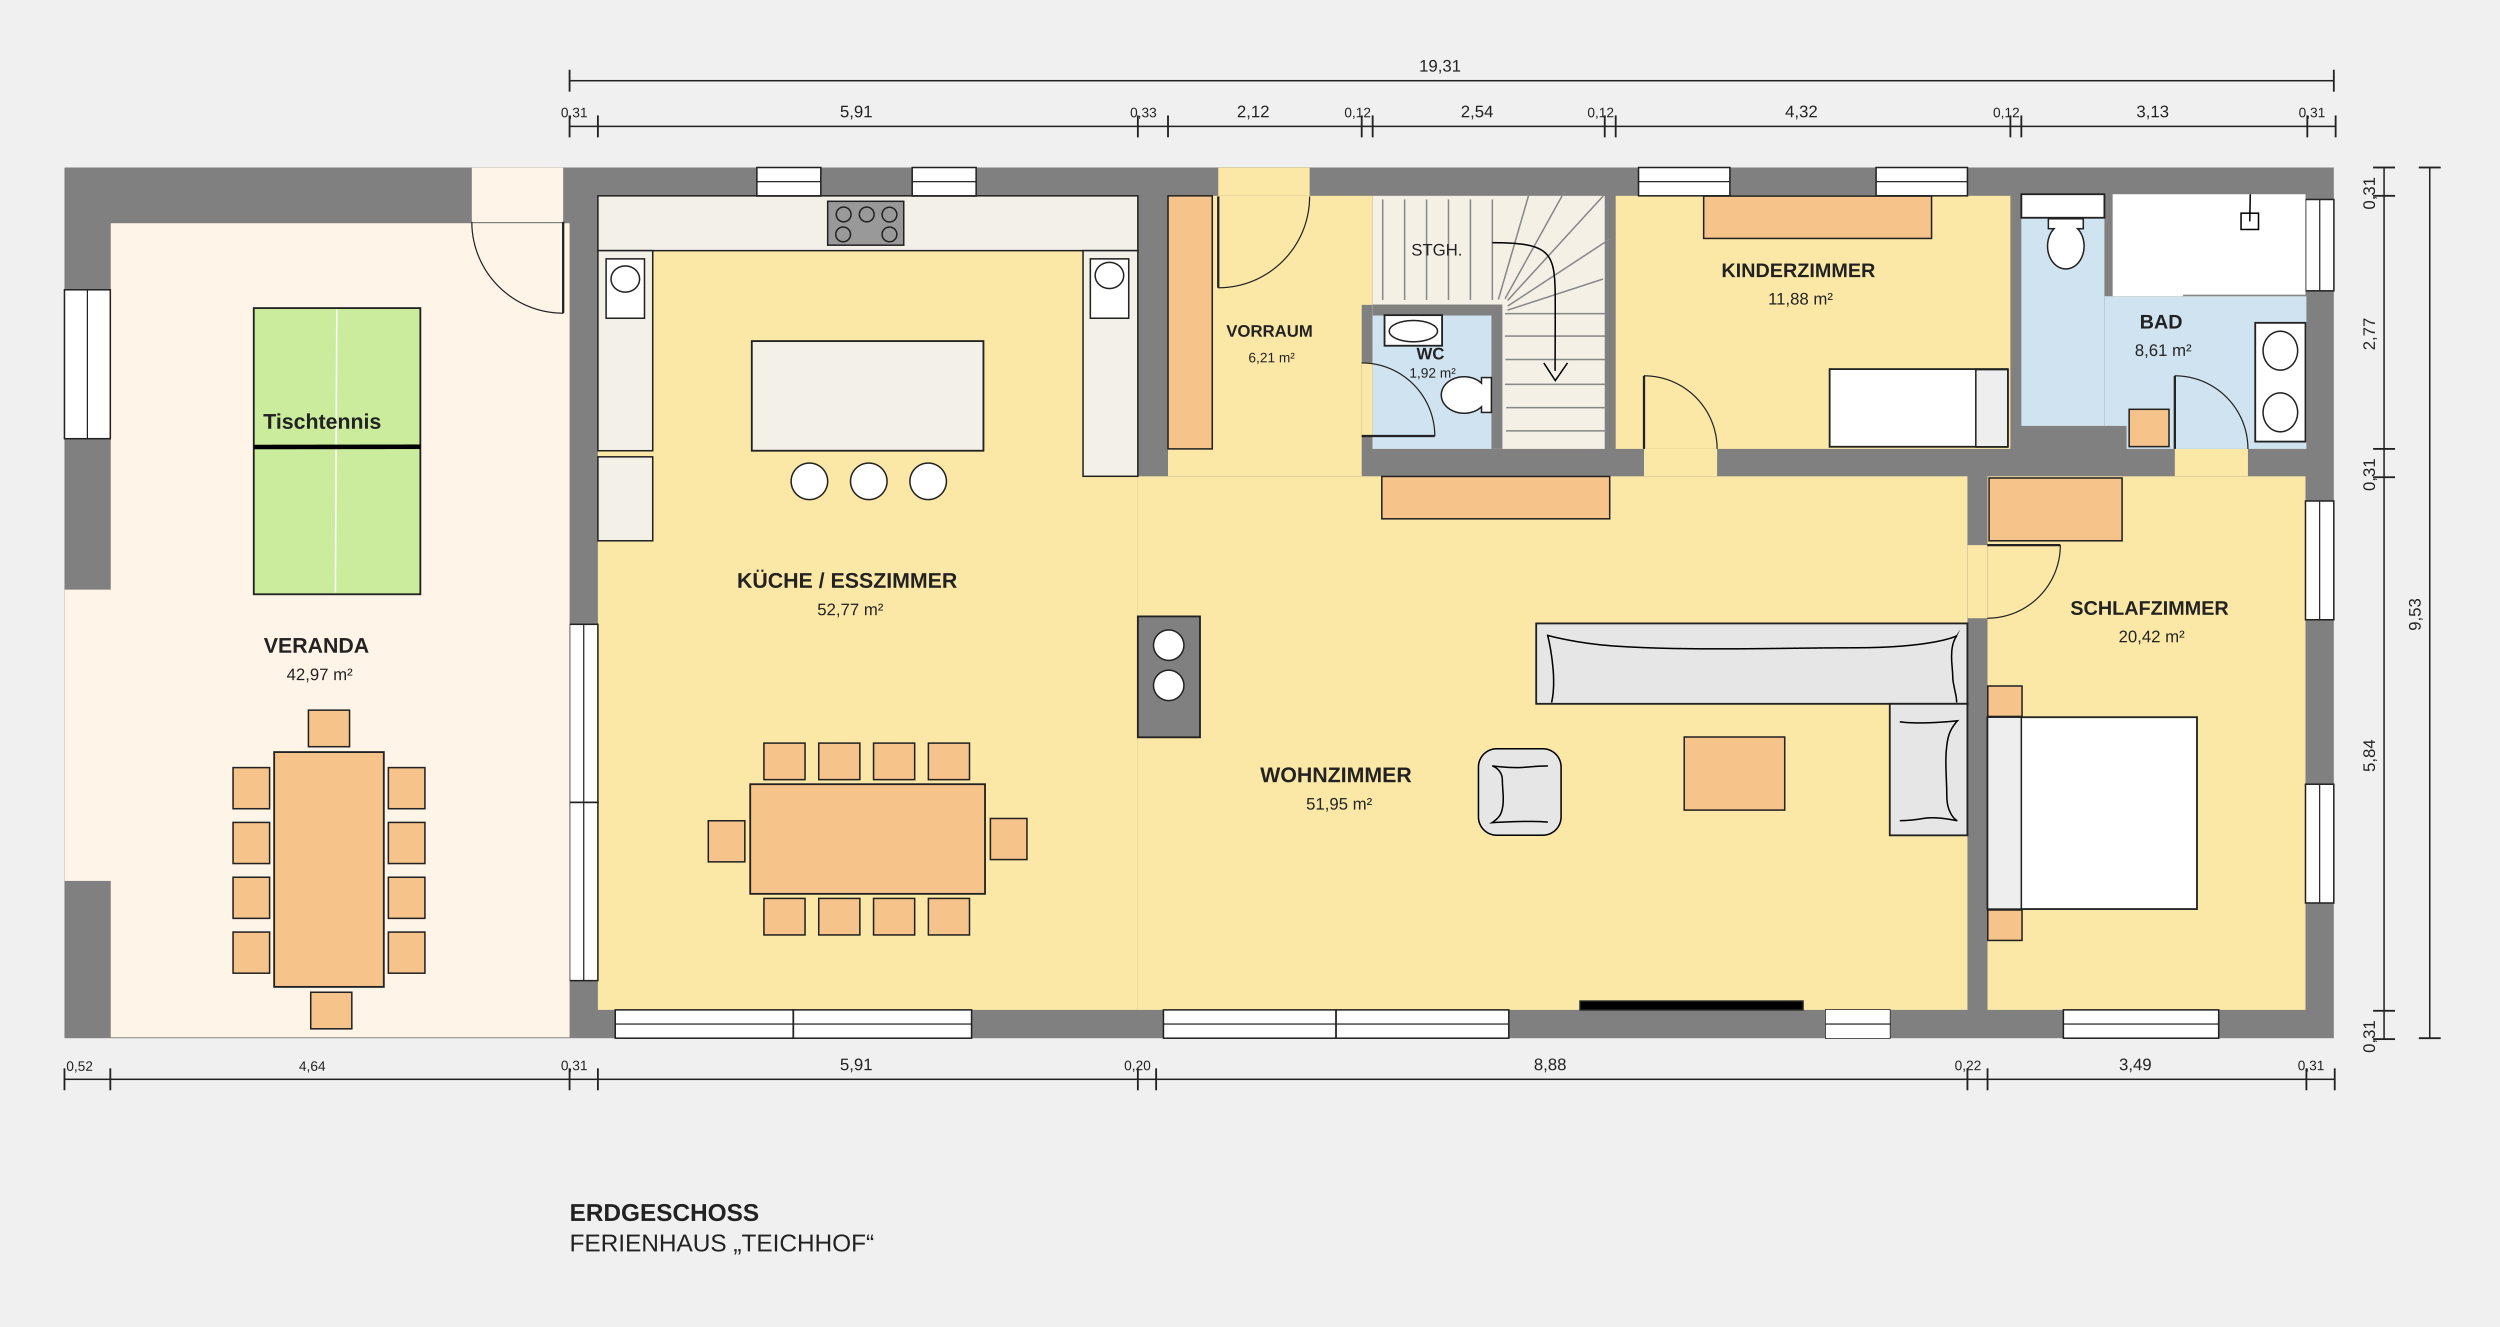
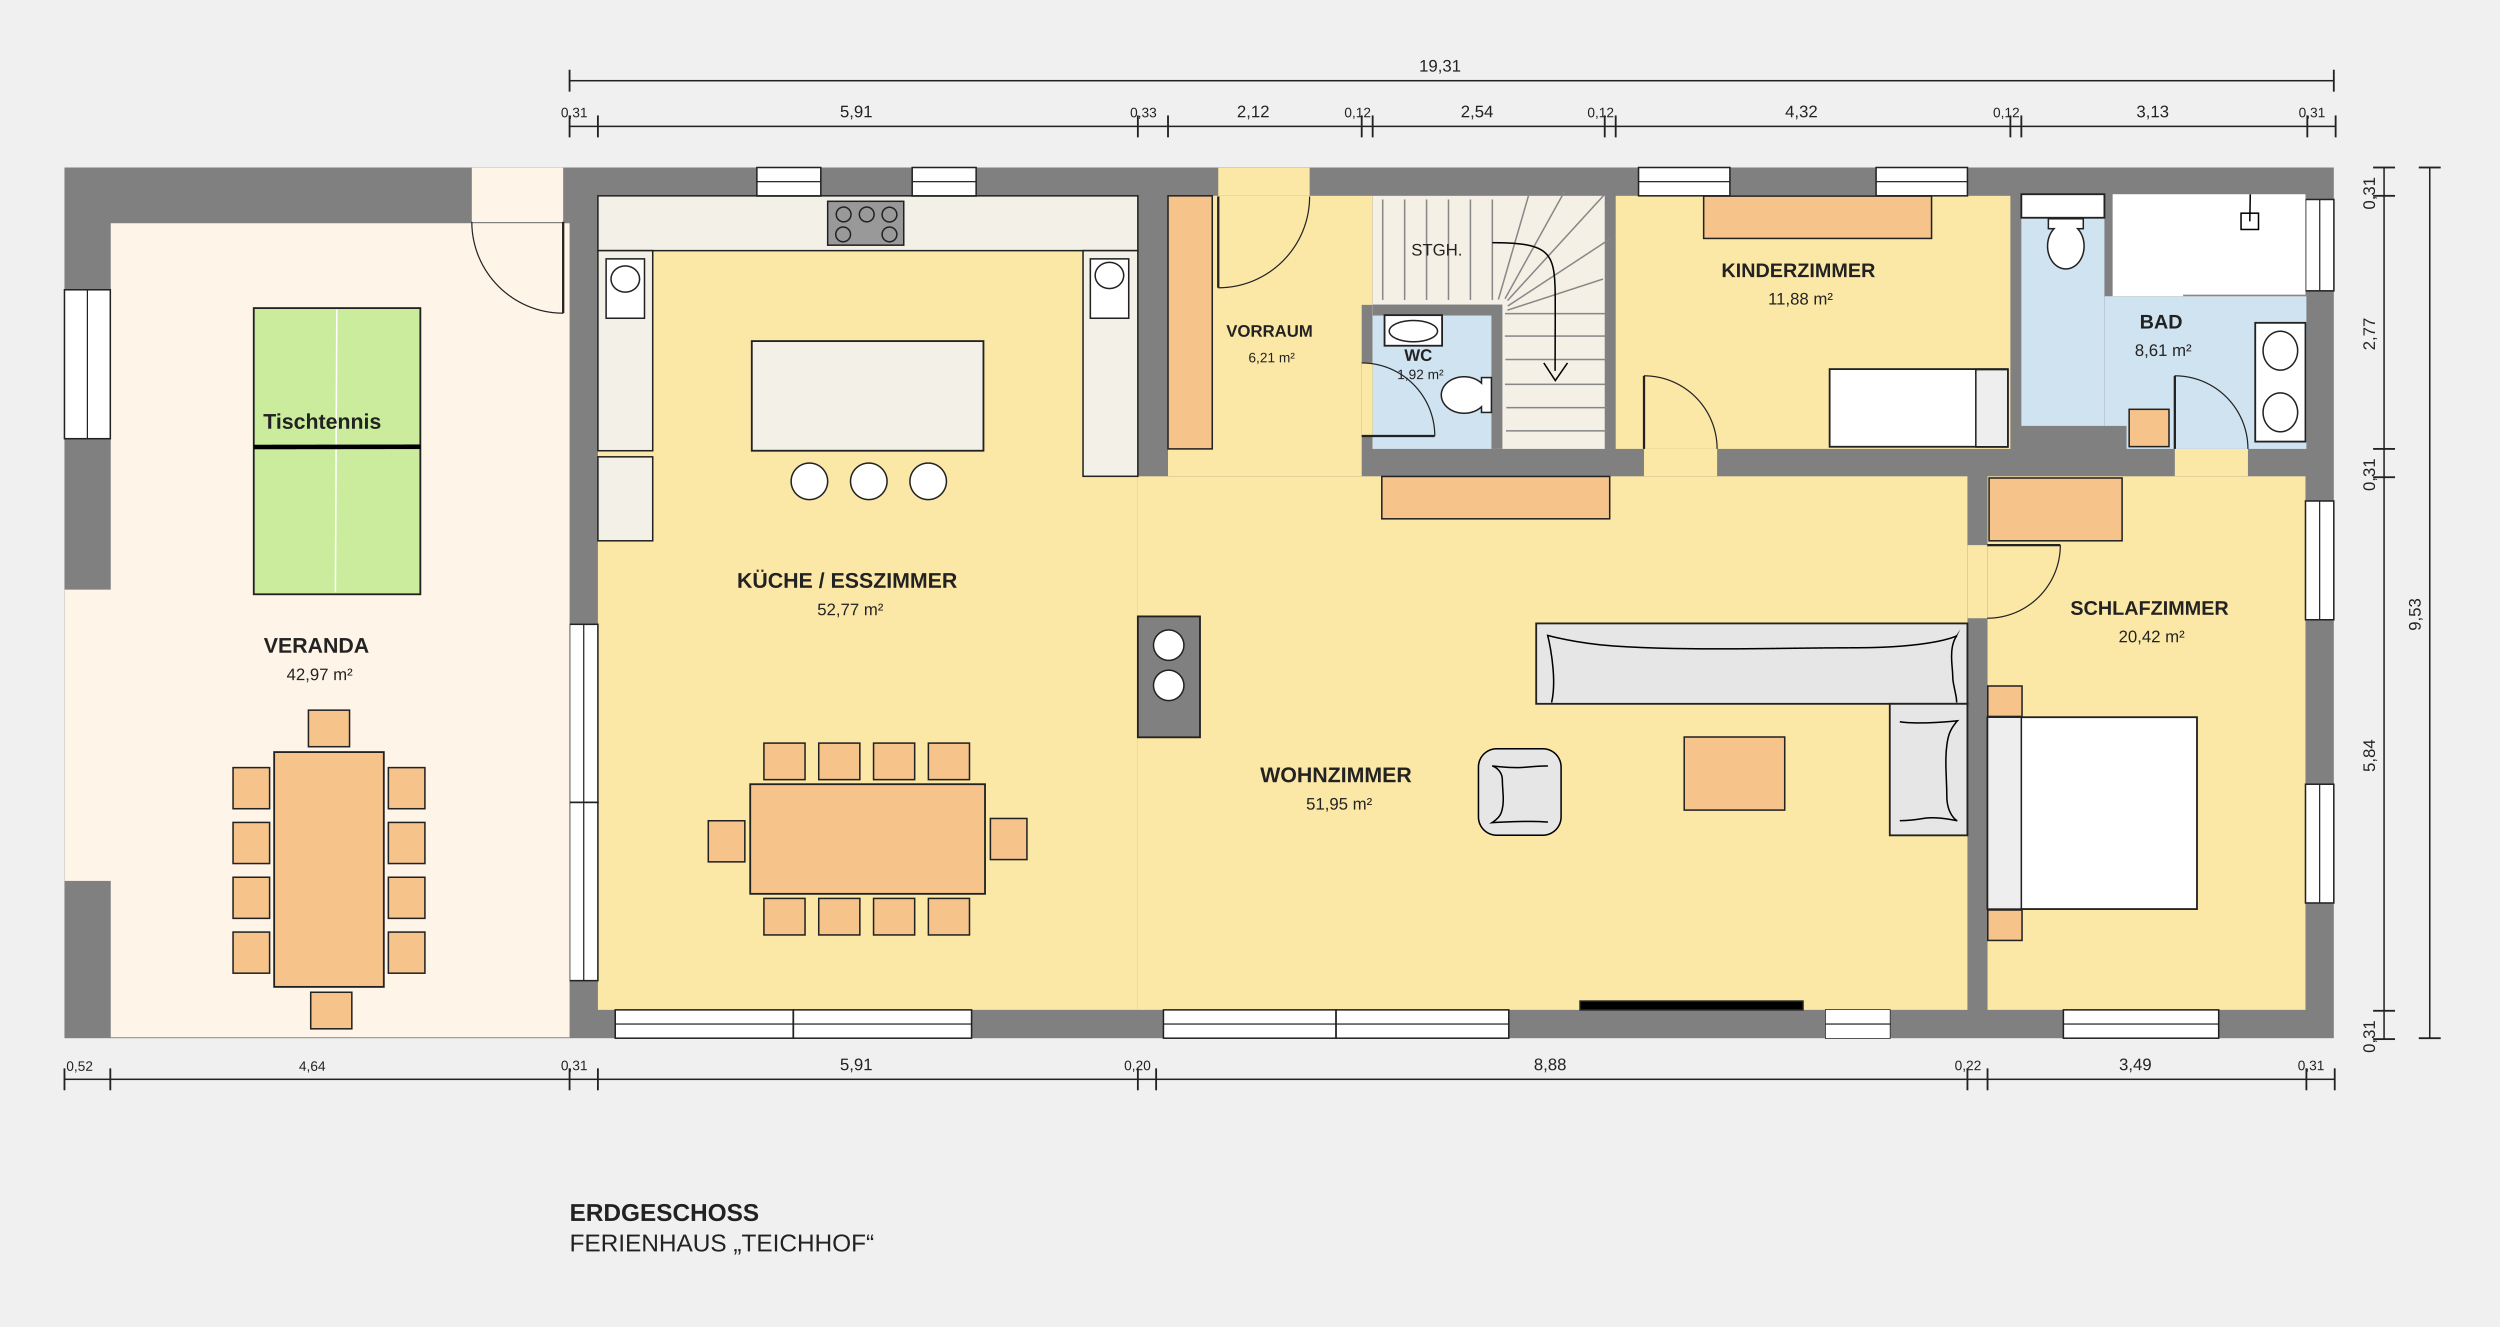
<svg xmlns="http://www.w3.org/2000/svg" width="1641.785" height="871" viewBox="0 0 1641.785 871">
  <g id="Layer_1" data-name="Layer 1">
    <rect x="42.336" y="110" width="1490.31" height="571.8" fill="#808080" />
    <rect x="392.646" y="128.6" width="354.6" height="534.6" fill="#fbe8a6" />
    <polygon points="767.046,128.6 901.446,128.6 901.446,200.2 894.246,200.2 894.246,312.8 767.046,312.8" fill="#fbe8a6" />
    <rect x="901.446" y="128.6" width="152.4" height="166.2" fill="#f4f0e6" />
    <rect x="1061.046" y="128.6" width="259.2" height="166.2" fill="#fbe8a6" />
    <rect x="1327.446" y="128.6" width="54.557" height="151.09" fill="#cfe3f1" />
    <rect x="747.246" y="312.8" width="544.8" height="350.4" fill="#fbe8a6" />
    <rect x="1305.246" y="312.8" width="208.8" height="350.4" fill="#fbe8a6" />
    <rect x="901.446" y="200" width="85.2" height="94.8" fill="#808080" />
    <rect x="901.446" y="207.2" width="78" height="87.6" fill="#cfe3f1" />
    <rect x="747.246" y="404.811" width="40.8" height="79.396" fill="#808080" stroke="#222222" stroke-width="1.2" />
    <line x1="908.046" y1="131" x2="908.046" y2="197" fill="#000000" stroke="#888888" />
    <line x1="922.446" y1="131" x2="922.446" y2="197" fill="#000000" stroke="#888888" />
    <line x1="936.846" y1="131" x2="936.846" y2="197" fill="#000000" stroke="#888888" />
    <line x1="951.246" y1="131" x2="951.246" y2="197" fill="#000000" stroke="#888888" />
    <line x1="965.646" y1="131" x2="965.646" y2="197" fill="#000000" stroke="#888888" />
    <line x1="980.046" y1="131" x2="980.046" y2="197" fill="#000000" stroke="#888888" />
    <line x1="1053.244" y1="128.257" x2="990.024" y2="197.346" fill="#000000" stroke="#888888" />
    <line x1="1057.112" y1="157.024" x2="990.196" y2="200.952" fill="#000000" stroke="#888888" />
    <line x1="1052.729" y1="183.244" x2="989.973" y2="203.681" fill="#000000" stroke="#888888" />
    <text transform="matrix(1 0 0 1 951.246 167.813)" x="0" y="0" xml:space="preserve" font-family="Arial, sans-serif" font-size="11" fill="#222222" text-anchor="middle">
      <tspan x="0" y="0">STGH.</tspan>
    </text>
    <rect x="767.046" y="128.6" width="29.066" height="166.2" fill="#f6c38b" stroke="#222222" />
    <rect x="392.646" y="128.6" width="354.6" height="36" fill="#f3f0e8" stroke="#222222" />
    <rect x="392.646" y="164.6" width="36" height="131.4" fill="#f3f0e8" stroke="#222222" />
    <rect x="711.246" y="164.6" width="36" height="148.2" fill="#f3f0e8" stroke="#222222" />
    <rect x="398.046" y="170" width="25.2" height="39" fill="#ffffff" stroke="#222222" />
    <rect x="716.046" y="170" width="25.2" height="39" fill="#ffffff" stroke="#222222" />
    <rect x="543.546" y="132.2" width="49.949" height="28.8" fill="#999999" stroke="#222222" />
    <rect x="493.708" y="224" width="152.138" height="72" fill="#f3f0e8" stroke="#222222" stroke-width="1.2" />
    <circle cx="531.546" cy="316.1" r="12" fill="#ffffff" stroke="#222222" />
    <circle cx="570.546" cy="316.1" r="12" fill="#ffffff" stroke="#222222" />
    <circle cx="609.546" cy="316.1" r="12" fill="#ffffff" stroke="#222222" />
    <rect x="492.677" y="515" width="154.2" height="72" fill="#f6c38b" stroke="#222222" stroke-width="1.2" />
    <rect x="501.677" y="488" width="27" height="24" fill="#f6c38b" stroke="#222222" />
    <rect x="501.677" y="590" width="27" height="24" fill="#f6c38b" stroke="#222222" />
    <rect x="537.677" y="488" width="27" height="24" fill="#f6c38b" stroke="#222222" />
    <rect x="537.677" y="590" width="27" height="24" fill="#f6c38b" stroke="#222222" />
    <rect x="573.677" y="488" width="27" height="24" fill="#f6c38b" stroke="#222222" />
    <rect x="573.677" y="590" width="27" height="24" fill="#f6c38b" stroke="#222222" />
    <rect x="609.677" y="488" width="27" height="24" fill="#f6c38b" stroke="#222222" />
    <rect x="609.677" y="590" width="27" height="24" fill="#f6c38b" stroke="#222222" />
    <text transform="matrix(1 0 0 1 566.046 386)" x="0" y="0" xml:space="preserve" font-family="Arial, sans-serif" font-size="14" font-weight="600" fill="#222222" text-anchor="middle">
      <tspan x="0" y="0">KÜCHE / ESSZIMMER</tspan>
    </text>
    <text transform="matrix(1 0 0 1 566.046 404)" x="0" y="0" xml:space="preserve" font-family="Arial, sans-serif" font-size="11" fill="#222222" text-anchor="middle">
      <tspan x="0" y="0">52,77 m²</tspan>
    </text>
    <text transform="matrix(1 0 0 1 887.077 513.669)" x="0" y="0" xml:space="preserve" font-family="Arial, sans-serif" font-size="14" font-weight="600" fill="#222222" text-anchor="middle">
      <tspan x="0" y="0">WOHNZIMMER</tspan>
    </text>
    <text transform="matrix(1 0 0 1 887.077 531.669)" x="0" y="0" xml:space="preserve" font-family="Arial, sans-serif" font-size="11" fill="#222222" text-anchor="middle">
      <tspan x="0" y="0">51,95 m²</tspan>
    </text>
    <rect x="1008.846" y="409.407" width="283.194" height="52.8" fill="#e6e6e6" stroke="#222222" stroke-width="1.2" />
    <rect x="1241.04" y="462.207" width="51" height="86.377" fill="#e6e6e6" stroke="#222222" stroke-width="1.2" />
    <rect x="1106.046" y="484" width="66" height="48" fill="#f6c38b" stroke="#222222" />
    <rect x="1037.646" y="657.433" width="146.4" height="5.767" fill="#000000" stroke="#222222" />
    <rect x="1306.246" y="313.9" width="87.362" height="41.247" fill="#f6c38b" stroke="#222222" />
    <text transform="matrix(1 0 0 1 1190.046 182)" x="0" y="0" xml:space="preserve" font-family="Arial, sans-serif" font-size="13" font-weight="600" fill="#222222" text-anchor="middle">
      <tspan x="0" y="0">KINDERZIMMER</tspan>
    </text>
    <text transform="matrix(1 0 0 1 1190.046 200)" x="0" y="0" xml:space="preserve" font-family="Arial, sans-serif" font-size="11" fill="#222222" text-anchor="middle">
      <tspan x="0" y="0">11,88 m²</tspan>
    </text>
    <rect x="1201.546" y="242.395" width="117" height="51" fill="#ffffff" stroke="#222222" stroke-width="1.2" />
    <rect x="1297.546" y="242.726" width="21" height="50.669" fill="#eeeeee" stroke="#222222" />
    <text transform="matrix(1 0 0 1 841.354 221.133)" x="0" y="0" xml:space="preserve" font-family="Arial, sans-serif" font-size="11" font-weight="600" fill="#222222" text-anchor="middle">
      <tspan x="0" y="0">VORRAUM</tspan>
    </text>
    <text transform="matrix(1 0 0 1 841.354 237.933)" x="0" y="0" xml:space="preserve" font-family="Arial, sans-serif" font-size="9" fill="#222222" text-anchor="middle">
      <tspan x="0" y="0">6,21 m²</tspan>
    </text>
-     <text transform="matrix(1 0 0 1 947.046 236)" x="0" y="0" xml:space="preserve" font-family="Arial, sans-serif" font-size="11" font-weight="600" fill="#222222" text-anchor="middle">
+     <text transform="matrix(1 0 0 1 939.046 237)" x="0" y="0" xml:space="preserve" font-family="Arial, sans-serif" font-size="11" font-weight="600" fill="#222222" text-anchor="middle">
      <tspan x="0" y="0">WC</tspan>
    </text>
-     <text transform="matrix(1 0 0 1 947.046 248)" x="0" y="0" xml:space="preserve" font-family="Arial, sans-serif" font-size="9" fill="#222222" text-anchor="middle">
+     <text transform="matrix(1 0 0 1 939.046 249)" x="0" y="0" xml:space="preserve" font-family="Arial, sans-serif" font-size="9" fill="#222222" text-anchor="middle">
      <tspan x="0" y="0">1,92 m²</tspan>
    </text>
    <text transform="matrix(1 0 0 1 1420.651 403.769)" x="0" y="0" xml:space="preserve" font-family="Arial, sans-serif" font-size="13" font-weight="600" fill="#222222" text-anchor="middle">
      <tspan x="0" y="0">SCHLAFZIMMER</tspan>
    </text>
    <text transform="matrix(1 0 0 1 1420.651 421.769)" x="0" y="0" xml:space="preserve" font-family="Arial, sans-serif" font-size="11" fill="#222222" text-anchor="middle">
      <tspan x="0" y="0">20,42 m²</tspan>
    </text>
    <rect x="1305.246" y="471" width="137.547" height="126" fill="#ffffff" stroke="#222222" stroke-width="1.2" />
    <rect x="1305.246" y="471" width="22.2" height="126" fill="#eeeeee" stroke="#222222" />
    <rect x="497.046" y="110" width="42" height="18.6" fill="#ffffff" stroke="#222222" />
    <line x1="497.046" y1="119.3" x2="539.046" y2="119.3" fill="#000000" stroke="#222222" stroke-width="0.8" />
    <rect x="599.046" y="110" width="42" height="18.6" fill="#ffffff" stroke="#222222" />
    <line x1="599.046" y1="119.3" x2="641.046" y2="119.3" fill="#000000" stroke="#222222" stroke-width="0.8" />
    <rect x="1076.046" y="110" width="60" height="18.6" fill="#ffffff" stroke="#222222" />
    <line x1="1076.046" y1="119.3" x2="1136.046" y2="119.3" fill="#000000" stroke="#222222" stroke-width="0.8" />
    <rect x="1232.046" y="110" width="60" height="18.6" fill="#ffffff" stroke="#222222" />
    <line x1="1232.046" y1="119.3" x2="1292.046" y2="119.3" fill="#000000" stroke="#222222" stroke-width="0.8" />
    <rect x="374.046" y="410" width="18.6" height="117" fill="#ffffff" stroke="#222222" />
    <line x1="383.346" y1="410" x2="383.346" y2="527" fill="#000000" stroke="#222222" stroke-width="0.8" />
    <rect x="374.046" y="527" width="18.6" height="117" fill="#ffffff" stroke="#222222" />
    <line x1="383.346" y1="527" x2="383.346" y2="644" fill="#000000" stroke="#222222" stroke-width="0.8" />
    <rect x="404.046" y="663.2" width="117" height="18.6" fill="#ffffff" stroke="#222222" />
    <line x1="404.046" y1="672.5" x2="521.046" y2="672.5" fill="#000000" stroke="#222222" stroke-width="0.8" />
    <rect x="521.046" y="663.2" width="117" height="18.6" fill="#ffffff" stroke="#222222" />
    <line x1="521.046" y1="672.5" x2="638.046" y2="672.5" fill="#000000" stroke="#222222" stroke-width="0.8" />
    <rect x="764.046" y="663.2" width="113.4" height="18.6" fill="#ffffff" stroke="#222222" />
    <line x1="764.046" y1="672.5" x2="877.446" y2="672.5" fill="#000000" stroke="#222222" stroke-width="0.8" />
    <rect x="877.446" y="663.2" width="113.4" height="18.6" fill="#ffffff" stroke="#222222" />
    <line x1="877.446" y1="672.5" x2="990.846" y2="672.5" fill="#000000" stroke="#222222" stroke-width="0.8" />
    <rect x="1514.046" y="329" width="18.6" height="78" fill="#ffffff" stroke="#222222" />
    <line x1="1523.346" y1="329" x2="1523.346" y2="407" fill="#000000" stroke="#222222" stroke-width="0.8" />
    <rect x="1514.046" y="515" width="18.6" height="78" fill="#ffffff" stroke="#222222" />
    <line x1="1523.346" y1="515" x2="1523.346" y2="593" fill="#000000" stroke="#222222" stroke-width="0.8" />
    <rect x="1355.046" y="663.2" width="102" height="18.6" fill="#ffffff" stroke="#222222" />
    <line x1="1355.046" y1="672.5" x2="1457.046" y2="672.5" fill="#000000" stroke="#222222" stroke-width="0.8" />
    <rect x="1199.046" y="663.2" width="42" height="18.6" fill="#ffffff" stroke="#222222" />
    <line x1="1199.046" y1="672.5" x2="1241.046" y2="672.5" fill="#000000" stroke="#222222" stroke-width="0.8" />
    <rect x="800.046" y="110" width="60" height="18.6" fill="#fbe8a6" />
    <line x1="800.046" y1="129" x2="800.046" y2="189" fill="#000000" stroke="#222222" stroke-width="1.5" />
    <path d="M860.046 129 C860.046 162.137 833.183 189 800.046 189" fill="none" stroke="#222222" stroke-width="0.8" />
    <rect x="1079.646" y="294.8" width="48" height="18" fill="#fbe8a6" />
    <line x1="1079.646" y1="294.8" x2="1079.646" y2="246.8" fill="#000000" stroke="#222222" stroke-width="1.5" />
    <path d="M1127.646 294.8 C1127.646 268.29 1106.156 246.8 1079.646 246.8" fill="none" stroke="#222222" stroke-width="0.8" />
    <rect x="1428.246" y="294.8" width="48" height="18" fill="#fbe8a6" />
    <rect x="894.246" y="238.331" width="7.2" height="48" fill="#fbe8a6" />
    <line x1="894.246" y1="286.331" x2="942.246" y2="286.331" fill="#000000" stroke="#222222" stroke-width="1.5" />
    <path d="M894.246 238.331 C920.756 238.331 942.246 259.821 942.246 286.331" fill="none" stroke="#222222" stroke-width="0.8" />
    <rect x="1292.046" y="358" width="13.2" height="48" fill="#fbe8a6" />
    <line x1="1305.046" y1="358" x2="1353.046" y2="358" fill="#000000" stroke="#222222" stroke-width="1.5" />
    <path d="M1305.046 406 C1331.556 406 1353.046 384.51 1353.046 358" fill="none" stroke="#222222" stroke-width="0.8" />
    <rect x="1199.046" y="663.2" width="42" height="18.6" fill="#ffffff" />
    <line x1="374.046" y1="83" x2="1533.846" y2="83" fill="#000000" stroke="#222222" />
    <line x1="374.046" y1="75.8" x2="374.046" y2="90.2" fill="#000000" stroke="#222222" stroke-width="1.2" />
    <line x1="392.646" y1="75.8" x2="392.646" y2="90.2" fill="#000000" stroke="#222222" stroke-width="1.2" />
    <line x1="747.246" y1="75.8" x2="747.246" y2="90.2" fill="#000000" stroke="#222222" stroke-width="1.2" />
    <line x1="767.046" y1="75.8" x2="767.046" y2="90.2" fill="#000000" stroke="#222222" stroke-width="1.2" />
    <line x1="894.246" y1="75.8" x2="894.246" y2="90.2" fill="#000000" stroke="#222222" stroke-width="1.2" />
    <line x1="901.446" y1="75.8" x2="901.446" y2="90.2" fill="#000000" stroke="#222222" stroke-width="1.2" />
    <line x1="1053.846" y1="75.8" x2="1053.846" y2="90.2" fill="#000000" stroke="#222222" stroke-width="1.2" />
    <line x1="1061.046" y1="75.8" x2="1061.046" y2="90.2" fill="#000000" stroke="#222222" stroke-width="1.2" />
    <line x1="1320.246" y1="75.8" x2="1320.246" y2="90.2" fill="#000000" stroke="#222222" stroke-width="1.2" />
    <line x1="1327.446" y1="75.8" x2="1327.446" y2="90.2" fill="#000000" stroke="#222222" stroke-width="1.2" />
    <line x1="1515.246" y1="75.8" x2="1515.246" y2="90.2" fill="#000000" stroke="#222222" stroke-width="1.2" />
    <line x1="1533.846" y1="75.8" x2="1533.846" y2="90.2" fill="#000000" stroke="#222222" stroke-width="1.2" />
    <text transform="matrix(1 0 0 1 383.346 77)" x="0" y="0" xml:space="preserve" font-family="Arial, sans-serif" font-size="9" fill="#222222" text-anchor="middle">
      <tspan x="0" y="0">0,31</tspan>
    </text>
    <text transform="matrix(1 0 0 1 569.946 77)" x="0" y="0" xml:space="preserve" font-family="Arial, sans-serif" font-size="11" fill="#222222" text-anchor="middle">
      <tspan x="0" y="0">5,91</tspan>
    </text>
    <text transform="matrix(1 0 0 1 757.146 77)" x="0" y="0" xml:space="preserve" font-family="Arial, sans-serif" font-size="9" fill="#222222" text-anchor="middle">
      <tspan x="0" y="0">0,33</tspan>
    </text>
    <text transform="matrix(1 0 0 1 830.646 77)" x="0" y="0" xml:space="preserve" font-family="Arial, sans-serif" font-size="11" fill="#222222" text-anchor="middle">
      <tspan x="0" y="0">2,12</tspan>
    </text>
    <text transform="matrix(1 0 0 1 897.846 77)" x="0" y="0" xml:space="preserve" font-family="Arial, sans-serif" font-size="9" fill="#222222" text-anchor="middle">
      <tspan x="0" y="0">0,12</tspan>
    </text>
    <text transform="matrix(1 0 0 1 977.646 77)" x="0" y="0" xml:space="preserve" font-family="Arial, sans-serif" font-size="11" fill="#222222" text-anchor="middle">
      <tspan x="0" y="0">2,54</tspan>
    </text>
    <text transform="matrix(1 0 0 1 1057.446 77)" x="0" y="0" xml:space="preserve" font-family="Arial, sans-serif" font-size="9" fill="#222222" text-anchor="middle">
      <tspan x="0" y="0">0,12</tspan>
    </text>
    <text transform="matrix(1 0 0 1 1190.646 77)" x="0" y="0" xml:space="preserve" font-family="Arial, sans-serif" font-size="11" fill="#222222" text-anchor="middle">
      <tspan x="0" y="0">4,32</tspan>
    </text>
    <text transform="matrix(1 0 0 1 1323.846 77)" x="0" y="0" xml:space="preserve" font-family="Arial, sans-serif" font-size="9" fill="#222222" text-anchor="middle">
      <tspan x="0" y="0">0,12</tspan>
    </text>
    <text transform="matrix(1 0 0 1 1421.346 77)" x="0" y="0" xml:space="preserve" font-family="Arial, sans-serif" font-size="11" fill="#222222" text-anchor="middle">
      <tspan x="0" y="0">3,13</tspan>
    </text>
    <text transform="matrix(1 0 0 1 1524.546 77)" x="0" y="0" xml:space="preserve" font-family="Arial, sans-serif" font-size="9" fill="#222222" text-anchor="middle">
      <tspan x="0" y="0">0,31</tspan>
    </text>
    <line x1="42.336" y1="708.8" x2="1533.246" y2="708.8" fill="#000000" stroke="#222222" />
    <line x1="374.046" y1="701.6" x2="374.046" y2="716" fill="#000000" stroke="#222222" stroke-width="1.2" />
    <line x1="392.646" y1="701.6" x2="392.646" y2="716" fill="#000000" stroke="#222222" stroke-width="1.2" />
    <line x1="747.246" y1="701.6" x2="747.246" y2="716" fill="#000000" stroke="#222222" stroke-width="1.2" />
    <line x1="759.246" y1="701.6" x2="759.246" y2="716" fill="#000000" stroke="#222222" stroke-width="1.2" />
    <line x1="1292.046" y1="701.6" x2="1292.046" y2="716" fill="#000000" stroke="#222222" stroke-width="1.2" />
    <line x1="1305.246" y1="701.6" x2="1305.246" y2="716" fill="#000000" stroke="#222222" stroke-width="1.2" />
    <line x1="1514.646" y1="701.6" x2="1514.646" y2="716" fill="#000000" stroke="#222222" stroke-width="1.2" />
    <line x1="1533.246" y1="701.6" x2="1533.246" y2="716" fill="#000000" stroke="#222222" stroke-width="1.2" />
    <text transform="matrix(1 0 0 1 383.346 702.8)" x="0" y="0" xml:space="preserve" font-family="Arial, sans-serif" font-size="9" fill="#222222" text-anchor="middle">
      <tspan x="0" y="0">0,31</tspan>
    </text>
    <text transform="matrix(1 0 0 1 569.946 702.8)" x="0" y="0" xml:space="preserve" font-family="Arial, sans-serif" font-size="11" fill="#222222" text-anchor="middle">
      <tspan x="0" y="0">5,91</tspan>
    </text>
    <text transform="matrix(1 0 0 1 753.246 702.8)" x="0" y="0" xml:space="preserve" font-family="Arial, sans-serif" font-size="9" fill="#222222" text-anchor="middle">
      <tspan x="0" y="0">0,20</tspan>
    </text>
    <text transform="matrix(1 0 0 1 1025.646 702.8)" x="0" y="0" xml:space="preserve" font-family="Arial, sans-serif" font-size="11" fill="#222222" text-anchor="middle">
      <tspan x="0" y="0">8,88</tspan>
    </text>
    <text transform="matrix(1 0 0 1 1298.646 702.8)" x="0" y="0" xml:space="preserve" font-family="Arial, sans-serif" font-size="9" fill="#222222" text-anchor="middle">
      <tspan x="0" y="0">0,22</tspan>
    </text>
    <text transform="matrix(1 0 0 1 1409.946 702.8)" x="0" y="0" xml:space="preserve" font-family="Arial, sans-serif" font-size="11" fill="#222222" text-anchor="middle">
      <tspan x="0" y="0">3,49</tspan>
    </text>
    <text transform="matrix(1 0 0 1 1523.946 702.8)" x="0" y="0" xml:space="preserve" font-family="Arial, sans-serif" font-size="9" fill="#222222" text-anchor="middle">
      <tspan x="0" y="0">0,31</tspan>
    </text>
    <line x1="374.046" y1="53" x2="1532.646" y2="53" fill="#000000" stroke="#222222" />
    <line x1="374.046" y1="45.8" x2="374.046" y2="60.2" fill="#000000" stroke="#222222" stroke-width="1.2" />
    <line x1="1532.646" y1="45.8" x2="1532.646" y2="60.2" fill="#000000" stroke="#222222" stroke-width="1.2" />
    <text transform="matrix(1 0 0 1 953.346 47)" x="0" y="0" xml:space="preserve" font-family="Arial, sans-serif" font-size="11" fill="#222222" text-anchor="middle">
      <tspan x="0" y="0">19,31</tspan>
    </text>
    <line x1="1565.646" y1="110" x2="1565.646" y2="682.4" fill="#000000" stroke="#222222" />
    <line x1="1558.446" y1="110" x2="1572.846" y2="110" fill="#000000" stroke="#222222" stroke-width="1.2" />
    <line x1="1558.446" y1="128.6" x2="1572.846" y2="128.6" fill="#000000" stroke="#222222" stroke-width="1.2" />
    <line x1="1558.446" y1="294.8" x2="1572.846" y2="294.8" fill="#000000" stroke="#222222" stroke-width="1.2" />
    <line x1="1558.446" y1="313.4" x2="1572.846" y2="313.4" fill="#000000" stroke="#222222" stroke-width="1.2" />
    <line x1="1558.446" y1="663.8" x2="1572.846" y2="663.8" fill="#000000" stroke="#222222" stroke-width="1.2" />
    <line x1="1558.446" y1="682.4" x2="1572.846" y2="682.4" fill="#000000" stroke="#222222" stroke-width="1.2" />
    <text transform="matrix(0 -1 1 0 1559.646 119.3)" x="0" y="0" xml:space="preserve" font-family="Arial, sans-serif" font-size="11" fill="#222222" text-anchor="middle">
      <tspan x="0" y="0">0,31</tspan>
    </text>
    <text transform="matrix(0 -1 1 0 1559.646 211.7)" x="0" y="0" xml:space="preserve" font-family="Arial, sans-serif" font-size="11" fill="#222222" text-anchor="middle">
      <tspan x="0" y="0">2,77</tspan>
    </text>
    <text transform="matrix(0 -1 1 0 1559.646 304.1)" x="0" y="0" xml:space="preserve" font-family="Arial, sans-serif" font-size="11" fill="#222222" text-anchor="middle">
      <tspan x="0" y="0">0,31</tspan>
    </text>
    <text transform="matrix(0 -1 1 0 1559.646 488.6)" x="0" y="0" xml:space="preserve" font-family="Arial, sans-serif" font-size="11" fill="#222222" text-anchor="middle">
      <tspan x="0" y="0">5,84</tspan>
    </text>
    <text transform="matrix(0 -1 1 0 1559.646 673.1)" x="0" y="0" xml:space="preserve" font-family="Arial, sans-serif" font-size="11" fill="#222222" text-anchor="middle">
      <tspan x="0" y="0">0,31</tspan>
    </text>
    <line x1="1595.646" y1="110" x2="1595.646" y2="681.8" fill="#000000" stroke="#222222" />
    <line x1="1588.446" y1="110" x2="1602.846" y2="110" fill="#000000" stroke="#222222" stroke-width="1.2" />
    <line x1="1588.446" y1="681.8" x2="1602.846" y2="681.8" fill="#000000" stroke="#222222" stroke-width="1.2" />
    <text transform="matrix(0 -1 1 0 1589.646 395.9)" x="0" y="0" xml:space="preserve" font-family="Arial, sans-serif" font-size="11" fill="#222222" text-anchor="middle">
      <tspan x="0" y="0">9,53</tspan>
    </text>
    <text transform="matrix(1 0 0 1 374.046 801.8)" x="0" y="0" xml:space="preserve" font-family="Arial, sans-serif" font-size="16" font-weight="bold" fill="#222222">
      <tspan x="0" y="0">ERDGESCHOSS</tspan>
    </text>
    <text transform="matrix(1 0 0 1 374.046 821.8)" x="0" y="0" xml:space="preserve" font-family="Arial, sans-serif" font-size="16" fill="#222222">
      <tspan x="0" y="0">FERIENHAUS „TEICHHOF“</tspan>
    </text>
    <line x1="1198.846" y1="672.5" x2="1241.599" y2="672.5" fill="#000000" stroke="#222222" stroke-width="0.8" />
    <rect x="1514.105" y="131" width="18.6" height="60" fill="#ffffff" stroke="#222222" />
    <line x1="1523.405" y1="131" x2="1523.405" y2="191" fill="#000000" stroke="#222222" stroke-width="0.8" />
    <rect x="1327.446" y="127.551" width="54.557" height="15.449" fill="#ffffff" stroke="#222222" stroke-width="1.2" />
    <polygon points="1382.003,194.551 1514.646,194.551 1514.646,294.8 1396.536,294.8 1396.536,279.69 1382.003,279.69" fill="#cfe3f1" />
    <text transform="matrix(1 0 0 1 1428.246 215.76)" x="0" y="0" xml:space="preserve" font-family="Arial, sans-serif" font-size="13" font-weight="600" fill="#222222" text-anchor="middle">
      <tspan x="0" y="0">BAD</tspan>
    </text>
    <text transform="matrix(1 0 0 1 1428.246 233.76)" x="0" y="0" xml:space="preserve" font-family="Arial, sans-serif" font-size="11" fill="#222222" text-anchor="middle">
      <tspan x="0" y="0">8,61 m²</tspan>
    </text>
    <rect x="1481.046" y="212" width="33" height="78" fill="#ffffff" stroke="#222222" stroke-width="1.2" />
    <path d="M1476.246 294.8 C1476.246 268.29 1454.756 246.8 1428.246 246.8" fill="none" stroke="#222222" stroke-width="0.8" />
    <line x1="1428.246" y1="294.8" x2="1428.246" y2="246.8" fill="#000000" stroke="#222222" stroke-width="1.5" />
    <rect x="909.246" y="206.966" width="37.8" height="20.076" fill="#ffffff" stroke="#222222" stroke-width="1.2" />
    <rect x="465.146" y="539" width="24" height="27" fill="#f6c38b" stroke="#222222" />
    <rect x="650.409" y="537.5" width="24" height="27" fill="#f6c38b" stroke="#222222" />
    <rect x="392.646" y="300.007" width="36" height="55.14" fill="#f3f0e8" stroke="#222222" />
    <line x1="1054.351" y1="205.966" x2="988.351" y2="205.966" fill="#000000" stroke="#888888" />
    <line x1="1027.186" y1="126.192" x2="988.351" y2="196.187" fill="#000000" stroke="#888888" />
    <line x1="1004.038" y1="127.682" x2="984.003" y2="196.691" fill="#000000" stroke="#888888" />
    <line x1="1054.244" y1="220.7" x2="988.244" y2="220.7" fill="#000000" stroke="#888888" />
    <line x1="1054.634" y1="236.091" x2="988.634" y2="236.091" fill="#000000" stroke="#888888" />
    <line x1="1054.351" y1="252.4" x2="988.351" y2="252.4" fill="#000000" stroke="#888888" />
    <line x1="1055.196" y1="267.707" x2="989.196" y2="267.707" fill="#000000" stroke="#888888" />
    <line x1="1054.973" y1="282.946" x2="988.973" y2="282.946" fill="#000000" stroke="#888888" />
    <circle cx="767.51" cy="450.111" r="9.989" fill="#ffffff" stroke="#222222" />
    <circle cx="767.51" cy="423.699" r="9.989" fill="#ffffff" stroke="#222222" />
    <ellipse cx="1497.546" cy="230.3" rx="11.358" ry="12.775" fill="#ffffff" stroke="#222222" />
    <ellipse cx="1497.546" cy="270.8" rx="11.358" ry="12.775" fill="#ffffff" stroke="#222222" />
    <rect x="72.737" y="146.6" width="301.309" height="534.6" fill="#fff4e8" />
    <rect x="309.846" y="110" width="60" height="35.793" fill="#fff4e8" />
    <line x1="369.846" y1="145.681" x2="369.846" y2="205.681" fill="#000000" stroke="#222222" stroke-width="1.5" />
    <path d="M309.846 145.681 C309.846 178.818 336.709 205.681 369.846 205.681" fill="none" stroke="#222222" stroke-width="0.8" />
    <rect x="42.336" y="190.3" width="30.11" height="97.8" fill="#ffffff" stroke="#222222" />
    <line x1="57.391" y1="190.3" x2="57.391" y2="288.1" fill="#000000" stroke="#222222" stroke-width="0.8" />
    <rect x="42.336" y="387.23" width="32.401" height="191.276" fill="#fff4e8" />
    <rect x="180.049" y="493.9" width="72" height="154.2" fill="#f6c38b" stroke="#222222" stroke-width="1.2" />
    <rect x="153.049" y="612.1" width="24" height="27" fill="#f6c38b" stroke="#222222" />
    <rect x="255.049" y="612.1" width="24" height="27" fill="#f6c38b" stroke="#222222" />
    <rect x="153.049" y="576.1" width="24" height="27" fill="#f6c38b" stroke="#222222" />
    <rect x="255.049" y="576.1" width="24" height="27" fill="#f6c38b" stroke="#222222" />
    <rect x="153.049" y="540.1" width="24" height="27" fill="#f6c38b" stroke="#222222" />
    <rect x="255.049" y="540.1" width="24" height="27" fill="#f6c38b" stroke="#222222" />
    <rect x="153.049" y="504.1" width="24" height="27" fill="#f6c38b" stroke="#222222" />
    <rect x="255.049" y="504.1" width="24" height="27" fill="#f6c38b" stroke="#222222" />
    <rect x="204.049" y="651.631" width="27" height="24" fill="#f6c38b" stroke="#222222" />
    <rect x="202.549" y="466.369" width="27" height="24" fill="#f6c38b" stroke="#222222" />
    <rect x="166.648" y="202.331" width="109.401" height="187.944" fill="#caec9c" stroke="#222222" stroke-width="1.2" />
    <line x1="139.648" y1="293.558" x2="249.049" y2="293.395" fill="#caec9c" />
    <text transform="matrix(1 0 0 1 217.552 428.669)" x="0" y="0" xml:space="preserve" font-family="Arial, sans-serif" font-size="14" font-weight="600" fill="#222222" text-anchor="middle">
      <tspan x="0" y="0">VERANDA</tspan>
    </text>
    <text transform="matrix(1 0 0 1 217.552 446.669)" x="0" y="0" xml:space="preserve" font-family="Arial, sans-serif" font-size="11" fill="#222222" text-anchor="middle">
      <tspan x="0" y="0">42,97 m²</tspan>
    </text>
    <path d="M980.046 159.362 C1023.654 159.362 1021.244 167.815 1021.351 208.228 C1021.364 213.108 1021.244 243.575 1021.244 243.575" fill="none" stroke="#000000" stroke-miterlimit="10" />
    <polyline points="1013.845,238.354 1021.381,249.907 1029.394,238.354" fill="none" stroke="#000000" stroke-miterlimit="10" />
    <path d="M961.509 271.4 C953.224 271.4 946.509 266.027 946.509 259.4 C946.509 252.773 953.224 247.4 961.509 247.4 C966.078 247.4 970.171 249.035 972.922 251.613 L972.922 247.941 L979.446 247.941 L979.446 270.859 L972.922 270.859 L972.922 267.187 C970.171 269.765 966.078 271.4 961.509 271.4 Z" fill="#ffffff" stroke="#222222" />
    <path d="M1368.657 161.618 C1368.657 169.903 1363.285 176.618 1356.657 176.618 C1350.03 176.618 1344.657 169.903 1344.657 161.618 C1344.657 157.049 1346.292 152.956 1348.87 150.205 L1345.198 150.205 L1345.198 143.681 L1368.116 143.681 L1368.116 150.205 L1364.444 150.205 C1367.022 152.956 1368.657 157.049 1368.657 161.618 Z" fill="#ffffff" stroke="#222222" />
    <ellipse cx="928.19" cy="217.468" rx="15.857" ry="6.997" fill="#ffffff" stroke="#222222" />
    <path d="M1018.952 461.369 C1023.104 443.891 1016.412 417.313 1016.412 417.313 C1016.412 417.313 1035.72 422.611 1059.799 424.247 C1110.299 427.677 1167.588 425.4 1219.046 425.4 C1265.778 425.4 1284.647 418.446 1285.13 417.313 C1279.434 425.383 1282.379 437.756 1282.379 443.891 C1282.379 449.965 1284.968 455.911 1284.968 461.369 L1284.968 461.369" fill="none" stroke="#000000" stroke-miterlimit="10" />
    <path d="M1247.635 473.989 C1260.359 476.082 1285.445 473.369 1285.445 473.369 C1285.445 473.369 1280.898 478.084 1279.494 483.966 C1276.55 496.3 1278.505 510.292 1278.505 522.86 C1278.505 534.274 1284.472 538.882 1285.445 539 C1278.519 537.609 1269.48 536.259 1262.635 537.549 C1258.508 538.326 1252.319 538.96 1247.635 538.96 L1247.635 538.96" fill="none" stroke="#000000" stroke-miterlimit="10" />
    <rect x="907.446" y="312.9" width="149.666" height="27.809" fill="#f6c38b" stroke="#222222" />
    <rect x="1118.814" y="128.776" width="149.665" height="27.809" fill="#f6c38b" stroke="#222222" />
    <ellipse cx="728.583" cy="180.889" rx="9.391" ry="8.611" fill="#ffffff" stroke="#222222" />
    <ellipse cx="410.646" cy="183.244" rx="9.391" ry="8.611" fill="#ffffff" stroke="#222222" />
    <circle cx="554.032" cy="140.826" r="4.855" fill="none" stroke="#222222" />
    <circle cx="584.129" cy="140.934" r="4.855" fill="none" stroke="#222222" />
    <circle cx="584.129" cy="153.934" r="4.855" fill="none" stroke="#222222" />
    <circle cx="553.692" cy="153.934" r="4.855" fill="none" stroke="#222222" />
    <circle cx="569.192" cy="140.826" r="4.855" fill="none" stroke="#222222" />
    <line x1="221.185" y1="203.325" x2="220.271" y2="388.967" fill="#caec9c" stroke="#ffffff" stroke-miterlimit="10" />
    <line x1="166.648" y1="293.558" x2="276.049" y2="293.395" fill="#caec9c" stroke="#000000" stroke-width="3" stroke-miterlimit="10" />
    <text transform="matrix(1 0 0 1 221.348 281.569)" x="0" y="0" xml:space="preserve" font-family="Arial, sans-serif" font-size="14" font-weight="600" fill="#222222" text-anchor="middle">
      <tspan x="0" y="0">Tischtennis</tspan>
    </text>
    <path d="M982.922 491.711 L1013.186 491.711 C1019.813 491.711 1025.186 497.084 1025.186 503.711 L1025.186 536.506 C1025.186 543.133 1019.813 548.506 1013.186 548.506 L982.922 548.506 C976.295 548.506 970.922 543.133 970.922 536.506 L970.922 503.711 C970.922 497.084 976.295 491.711 982.922 491.711 Z" fill="#e6e6e6" stroke="#000000" stroke-miterlimit="10" />
    <path d="M1016.535 539.881 C1004.2 538.693 979.883 540.233 979.883 540.233 C979.883 540.233 984.291 537.557 985.651 534.221 C988.505 527.224 986.611 519.286 986.611 512.156 C986.611 505.681 980.826 503.067 979.883 503 C986.597 503.789 995.359 504.555 1001.994 503.823 C1005.995 503.382 1011.994 503.022 1016.535 503.022 L1016.535 503.022" fill="none" stroke="#000000" stroke-miterlimit="10" />
    <rect x="1305.405" y="450.507" width="22.492" height="19.993" fill="#f6c38b" stroke="#222222" />
    <rect x="1305.405" y="597.604" width="22.492" height="19.993" fill="#f6c38b" stroke="#222222" />
    <rect x="1387.392" y="127.551" width="126.654" height="67" fill="#ffffff" />
    <line x1="1515.788" y1="194" x2="1433.664" y2="194" fill="#000000" stroke="#888888" />
    <rect x="1471.726" y="140" width="11.462" height="10.701" fill="none" stroke="#000000" stroke-miterlimit="10" />
    <line x1="1477.457" y1="145.35" x2="1477.795" y2="127.551" fill="none" stroke="#000000" stroke-miterlimit="10" />
    <line x1="42.336" y1="701.6" x2="42.336" y2="716" fill="#000000" stroke="#222222" stroke-width="1.2" />
    <line x1="72.446" y1="701.6" x2="72.446" y2="716" fill="#000000" stroke="#222222" stroke-width="1.2" />
    <text transform="matrix(1 0 0 1 211.307 703.224)" x="0" y="0" xml:space="preserve" font-family="Arial, sans-serif" font-size="9" fill="#222222" text-anchor="middle">
      <tspan x="0" y="0">4,64</tspan>
    </text>
    <text transform="matrix(1 0 0 1 58.536 703.224)" x="0" y="0" xml:space="preserve" font-family="Arial, sans-serif" font-size="9" fill="#222222" text-anchor="middle">
      <tspan x="0" y="0">0,52</tspan>
    </text>
    <rect x="1398.242" y="268.8" width="26.168" height="24.5" fill="#f6c38b" stroke="#222222" />
  </g>
</svg>
